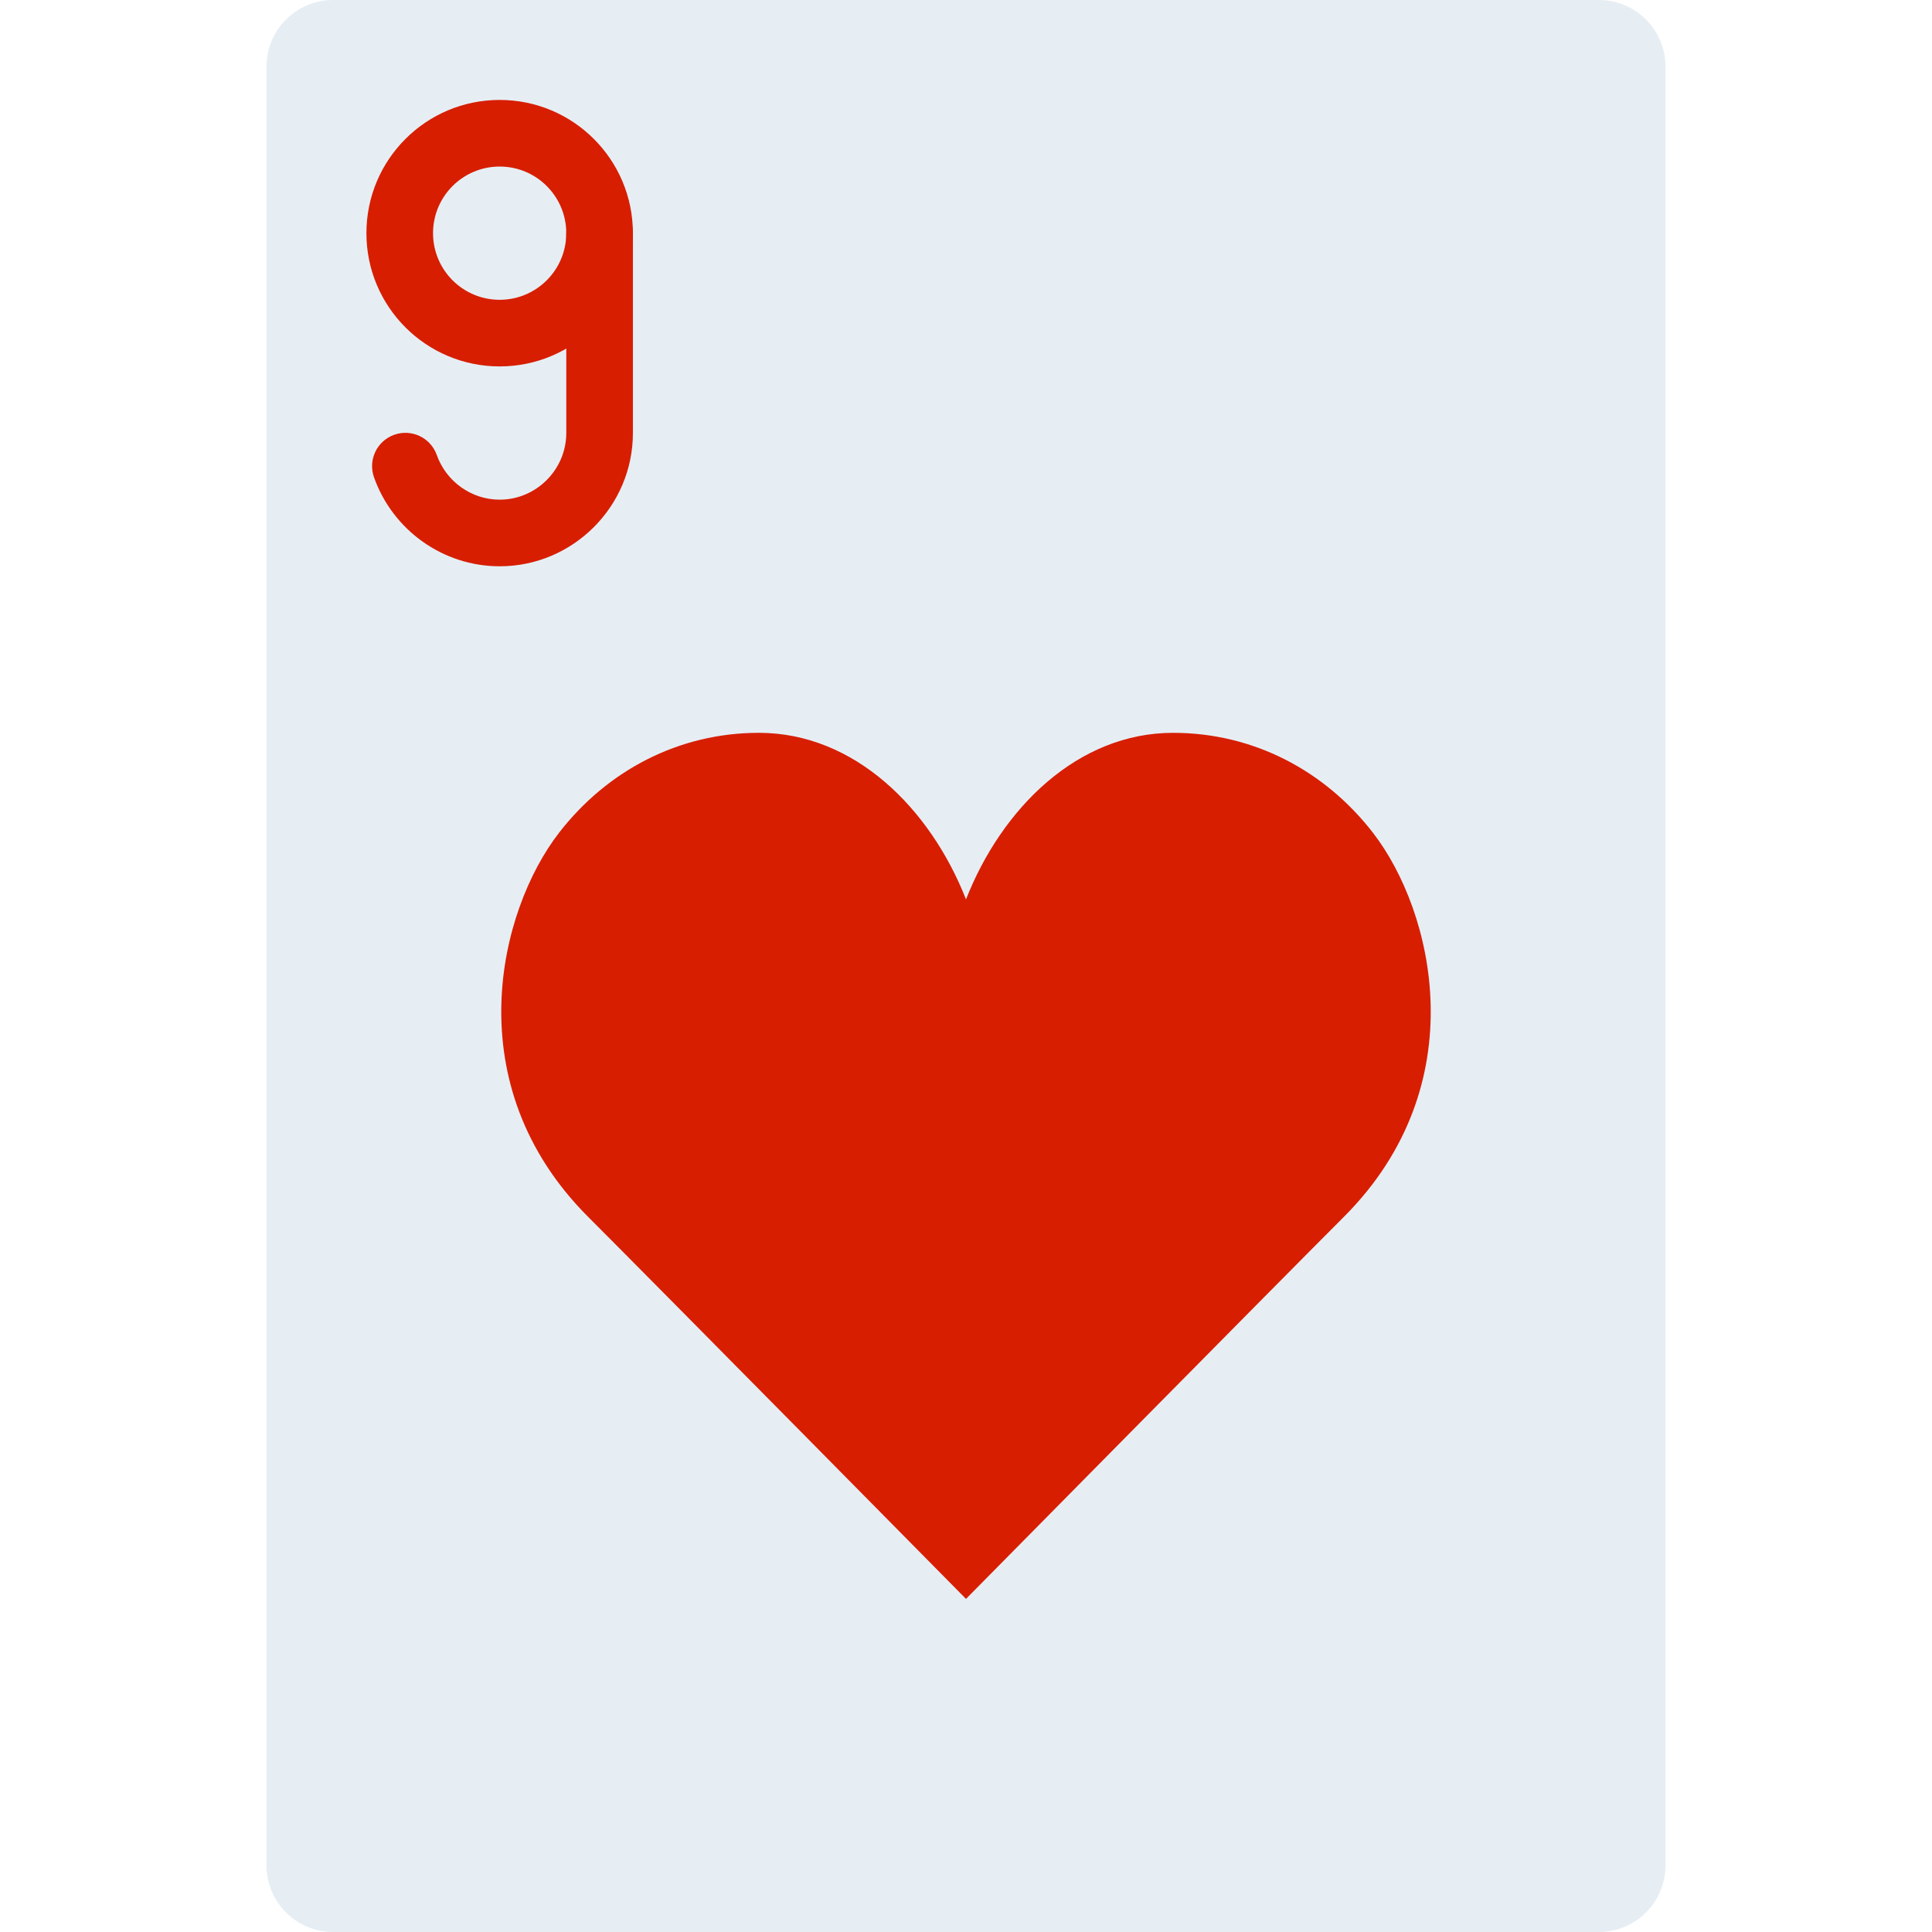
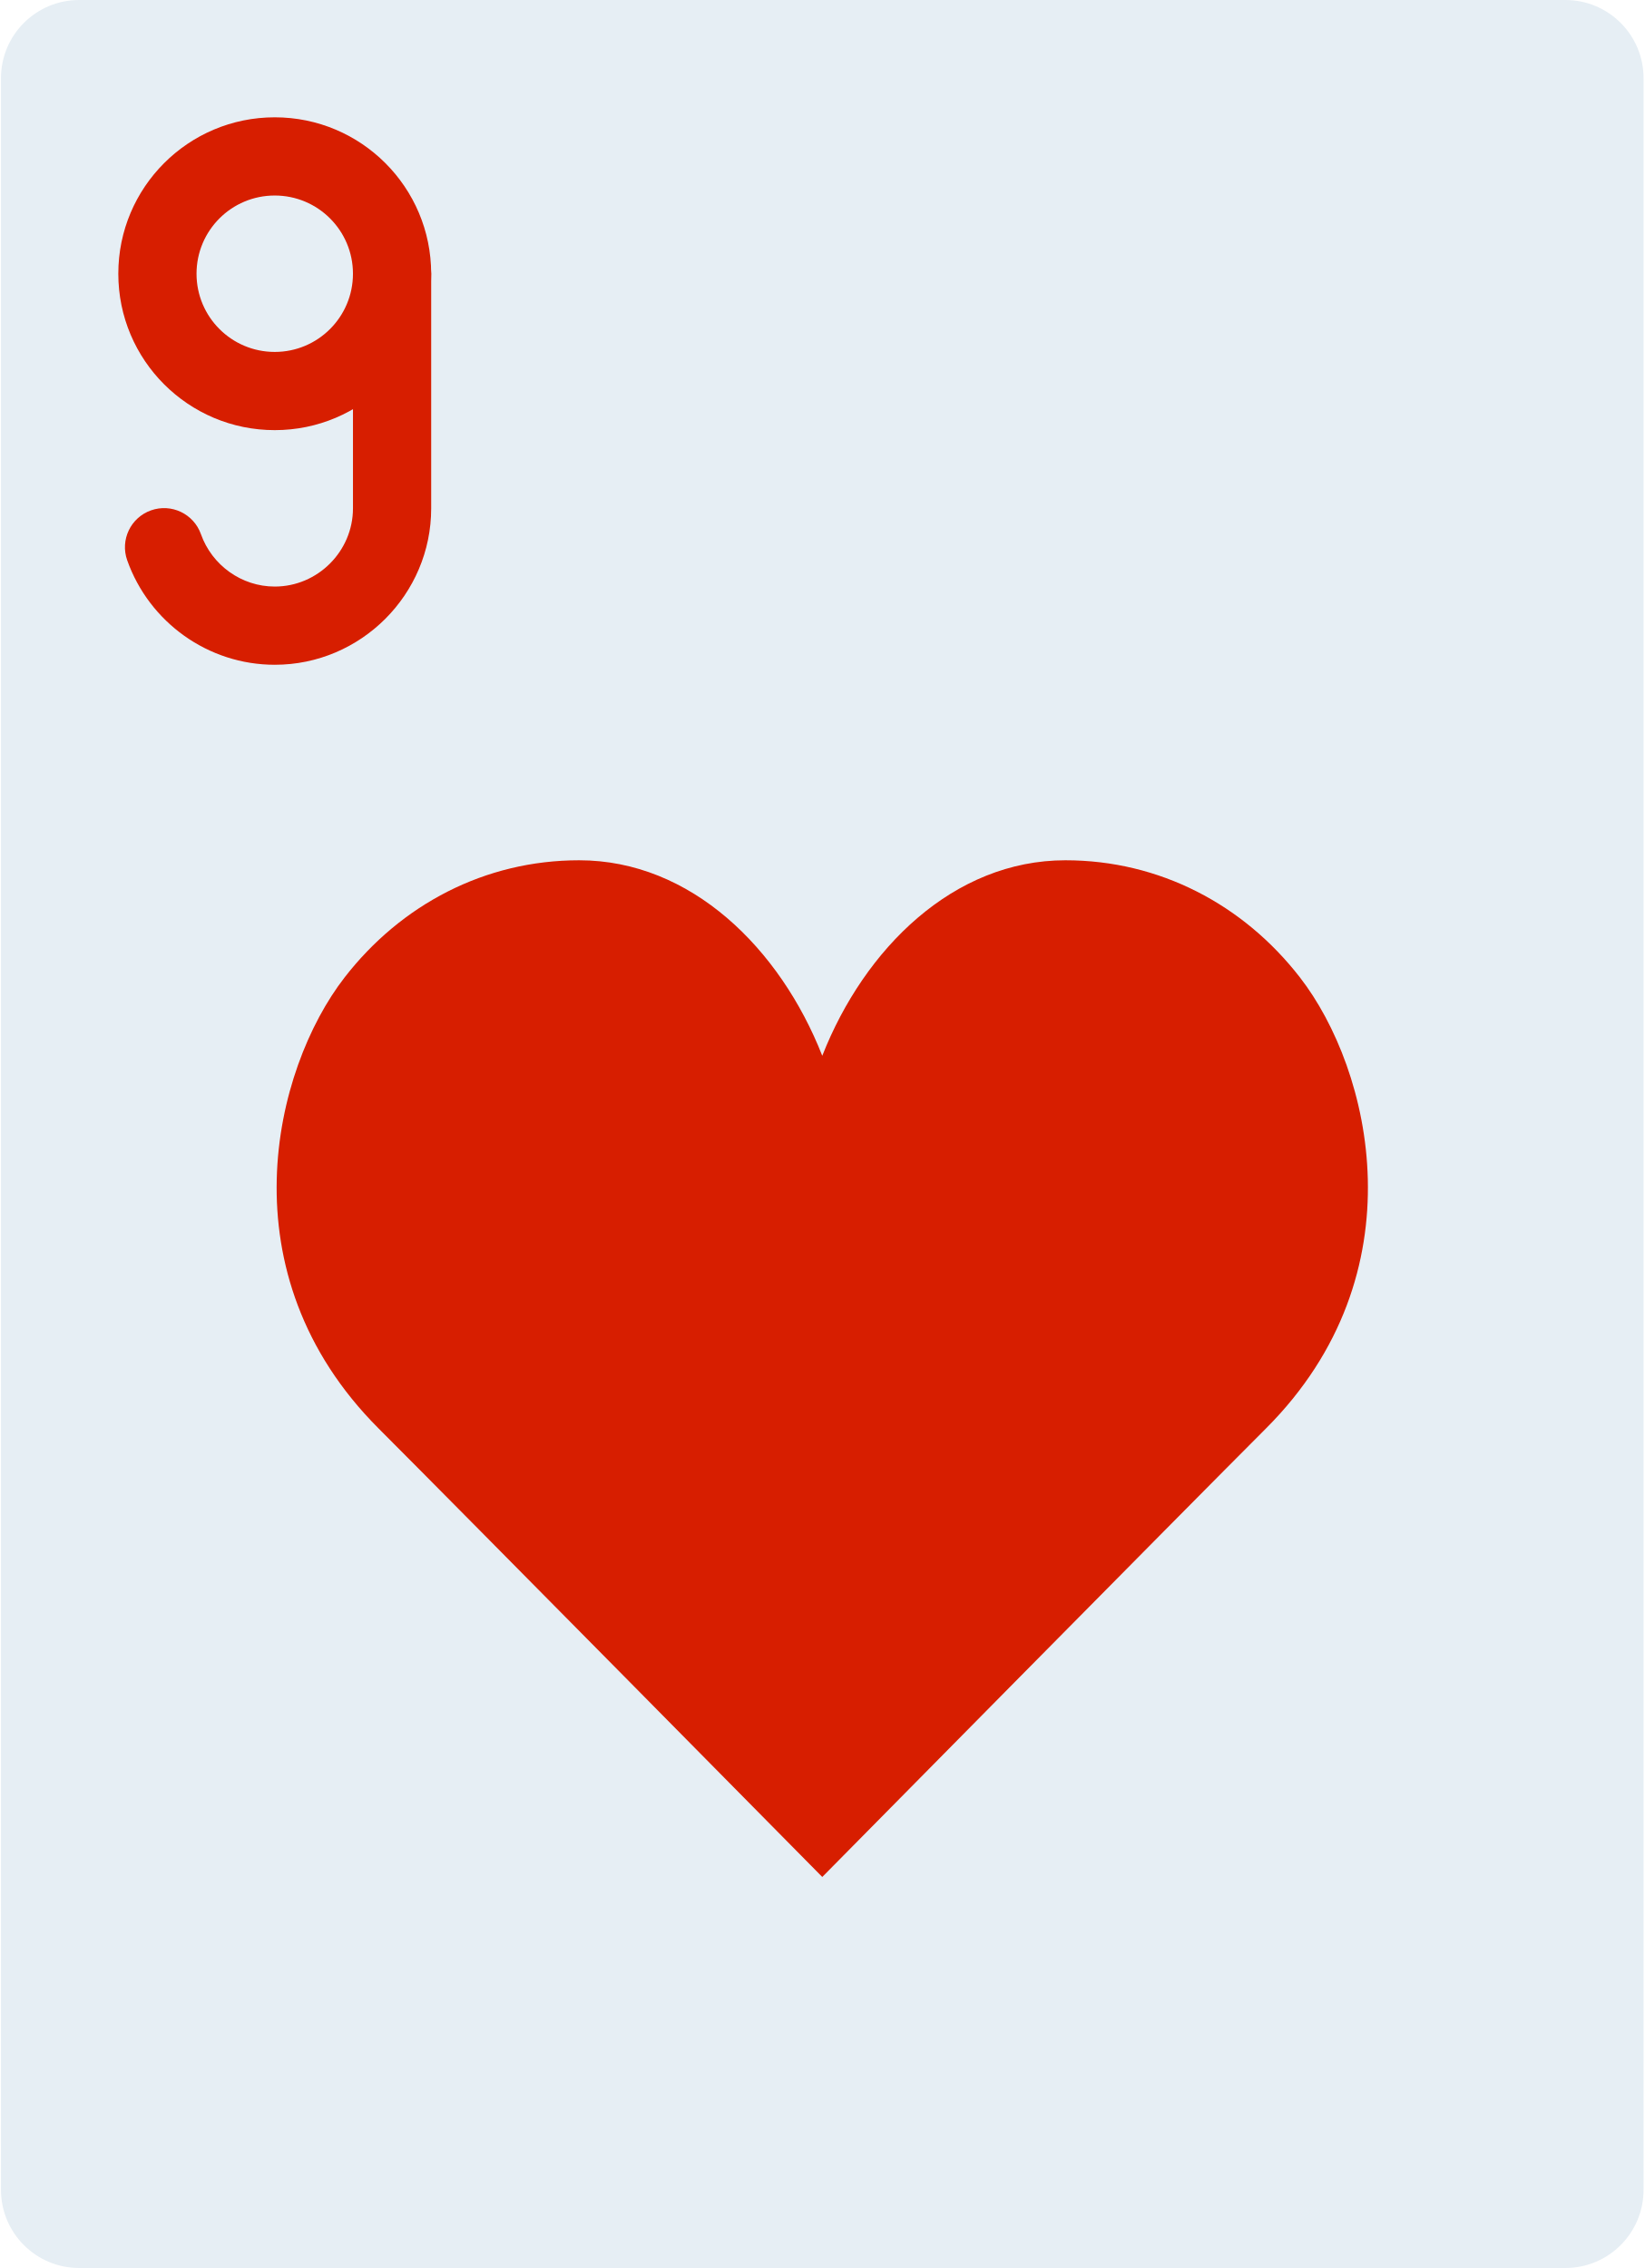
- <svg xmlns="http://www.w3.org/2000/svg" height="800px" width="800px" version="1.1" id="Layer_1" viewBox="0 0 512 512" xml:space="preserve">
-   <g>
-     <path style="fill:#E6EEF4;" d="M423.724,0H88.276c-9.754,0-17.655,7.901-17.655,17.655v476.69c0,9.754,7.901,17.655,17.655,17.655   h335.448c9.754,0,17.655-7.901,17.655-17.655V17.655C441.379,7.901,433.479,0,423.724,0" />
-     <g>
-       <path style="fill:#D71E00;" d="M256,238.345c9.507-24.214,29.625-44.138,54.881-44.138c21.257,0,40.201,9.993,52.966,26.483    c16.013,20.692,27.33,66.754-7.715,101.8C338.353,340.268,256,423.724,256,423.724s-82.353-83.456-100.131-101.235    c-35.046-35.046-23.729-81.108-7.715-101.8c12.765-16.49,31.709-26.483,52.966-26.483    C226.375,194.207,246.493,214.131,256,238.345" />
-       <path style="fill:#D71E00;" d="M132.416,150.071c19.441,0,35.31-15.869,35.31-35.31V61.795c0-4.875-3.952-8.828-8.828-8.828    s-8.828,3.952-8.828,8.828v52.966c0,9.69-7.965,17.655-17.655,17.655c-7.497,0-14.177-4.821-16.662-11.83    c-1.629-4.595-6.675-7-11.27-5.371s-7,6.675-5.371,11.27C104.074,140.475,117.371,150.071,132.416,150.071z" />
-       <path style="fill:#D71E00;" d="M132.414,26.483c-19.503,0-35.31,15.808-35.31,35.31s15.808,35.31,35.31,35.31    s35.31-15.808,35.31-35.31S151.916,26.483,132.414,26.483z M132.414,79.448c-9.752,0-17.655-7.903-17.655-17.655    s7.903-17.655,17.655-17.655s17.655,7.903,17.655,17.655S142.166,79.448,132.414,79.448z" />
-     </g>
-   </g>
+ <svg xmlns="http://www.w3.org/2000/svg" width="580" height="800" viewBox="0 0 580 800" fill="none">
+   <path d="M552.069 0H27.931C12.691 0 0.345 12.345 0.345 27.586V772.414C0.345 787.655 12.691 800 27.931 800H552.069C567.309 800 579.655 787.655 579.655 772.414V27.586C579.655 12.345 567.311 0 552.069 0Z" fill="#E6EEF4" />
+   <path d="M290 372.414C304.855 334.58 336.289 303.448 375.752 303.448C408.966 303.448 438.566 319.063 458.511 344.828C483.532 377.159 501.214 449.131 446.457 503.891C418.677 531.669 290 662.069 290 662.069C290 662.069 161.324 531.669 133.546 503.889C78.786 449.13 96.469 377.158 121.491 344.827C141.436 319.061 171.036 303.447 204.25 303.447C243.711 303.448 275.146 334.58 290 372.414Z" fill="#D71E00" />
+   <path d="M96.9 234.486C127.277 234.486 152.072 209.691 152.072 179.314V96.555C152.072 88.938 145.897 82.761 138.278 82.761C130.66 82.761 124.485 88.936 124.485 96.555V179.314C124.485 194.455 112.039 206.9 96.899 206.9C85.185 206.9 74.747 199.367 70.864 188.416C68.319 181.236 60.435 177.478 53.255 180.023C46.075 182.569 42.318 190.453 44.863 197.633C52.616 219.492 73.392 234.486 96.9 234.486Z" fill="#D71E00" />
+   <path d="M96.897 41.38C66.424 41.38 41.725 66.08 41.725 96.552C41.725 127.023 66.425 151.723 96.897 151.723C127.369 151.723 152.069 127.023 152.069 96.552C152.069 66.08 127.369 41.38 96.897 41.38ZM96.897 124.138C81.659 124.138 69.311 111.789 69.311 96.552C69.311 81.314 81.659 68.966 96.897 68.966C112.134 68.966 124.483 81.314 124.483 96.552C124.483 111.789 112.134 124.138 96.897 124.138Z" fill="#D71E00" />
</svg>
